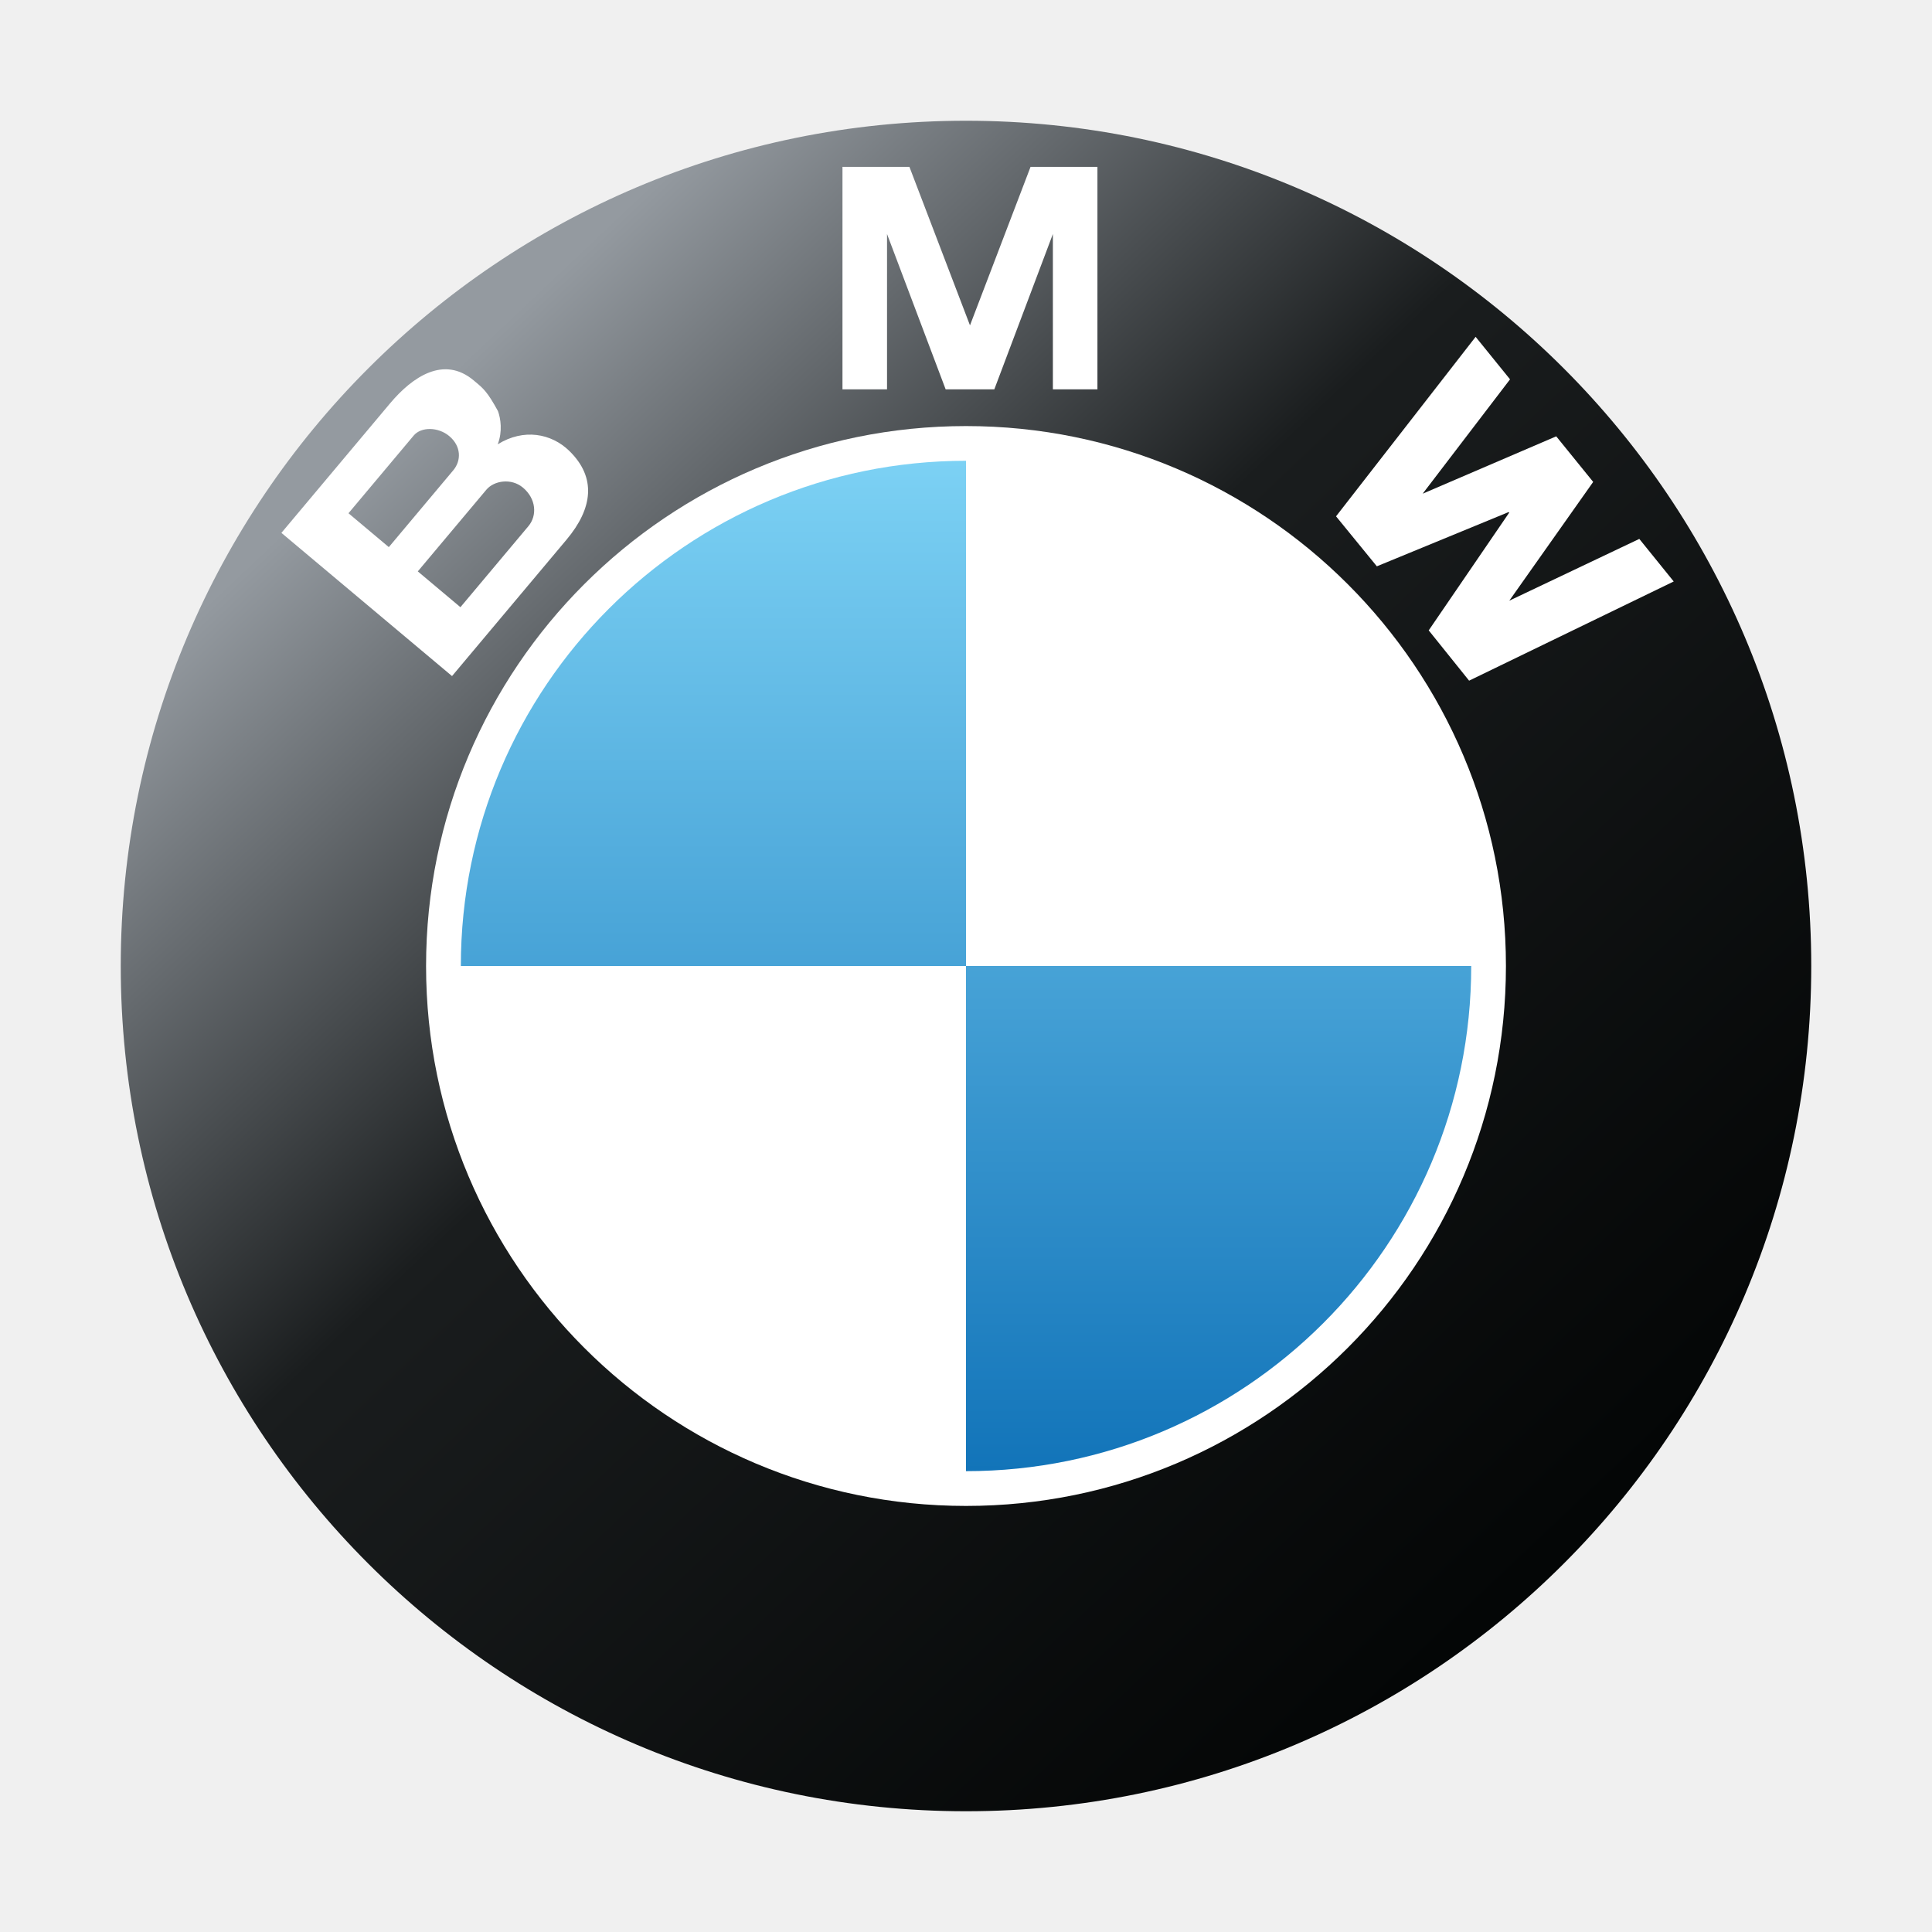
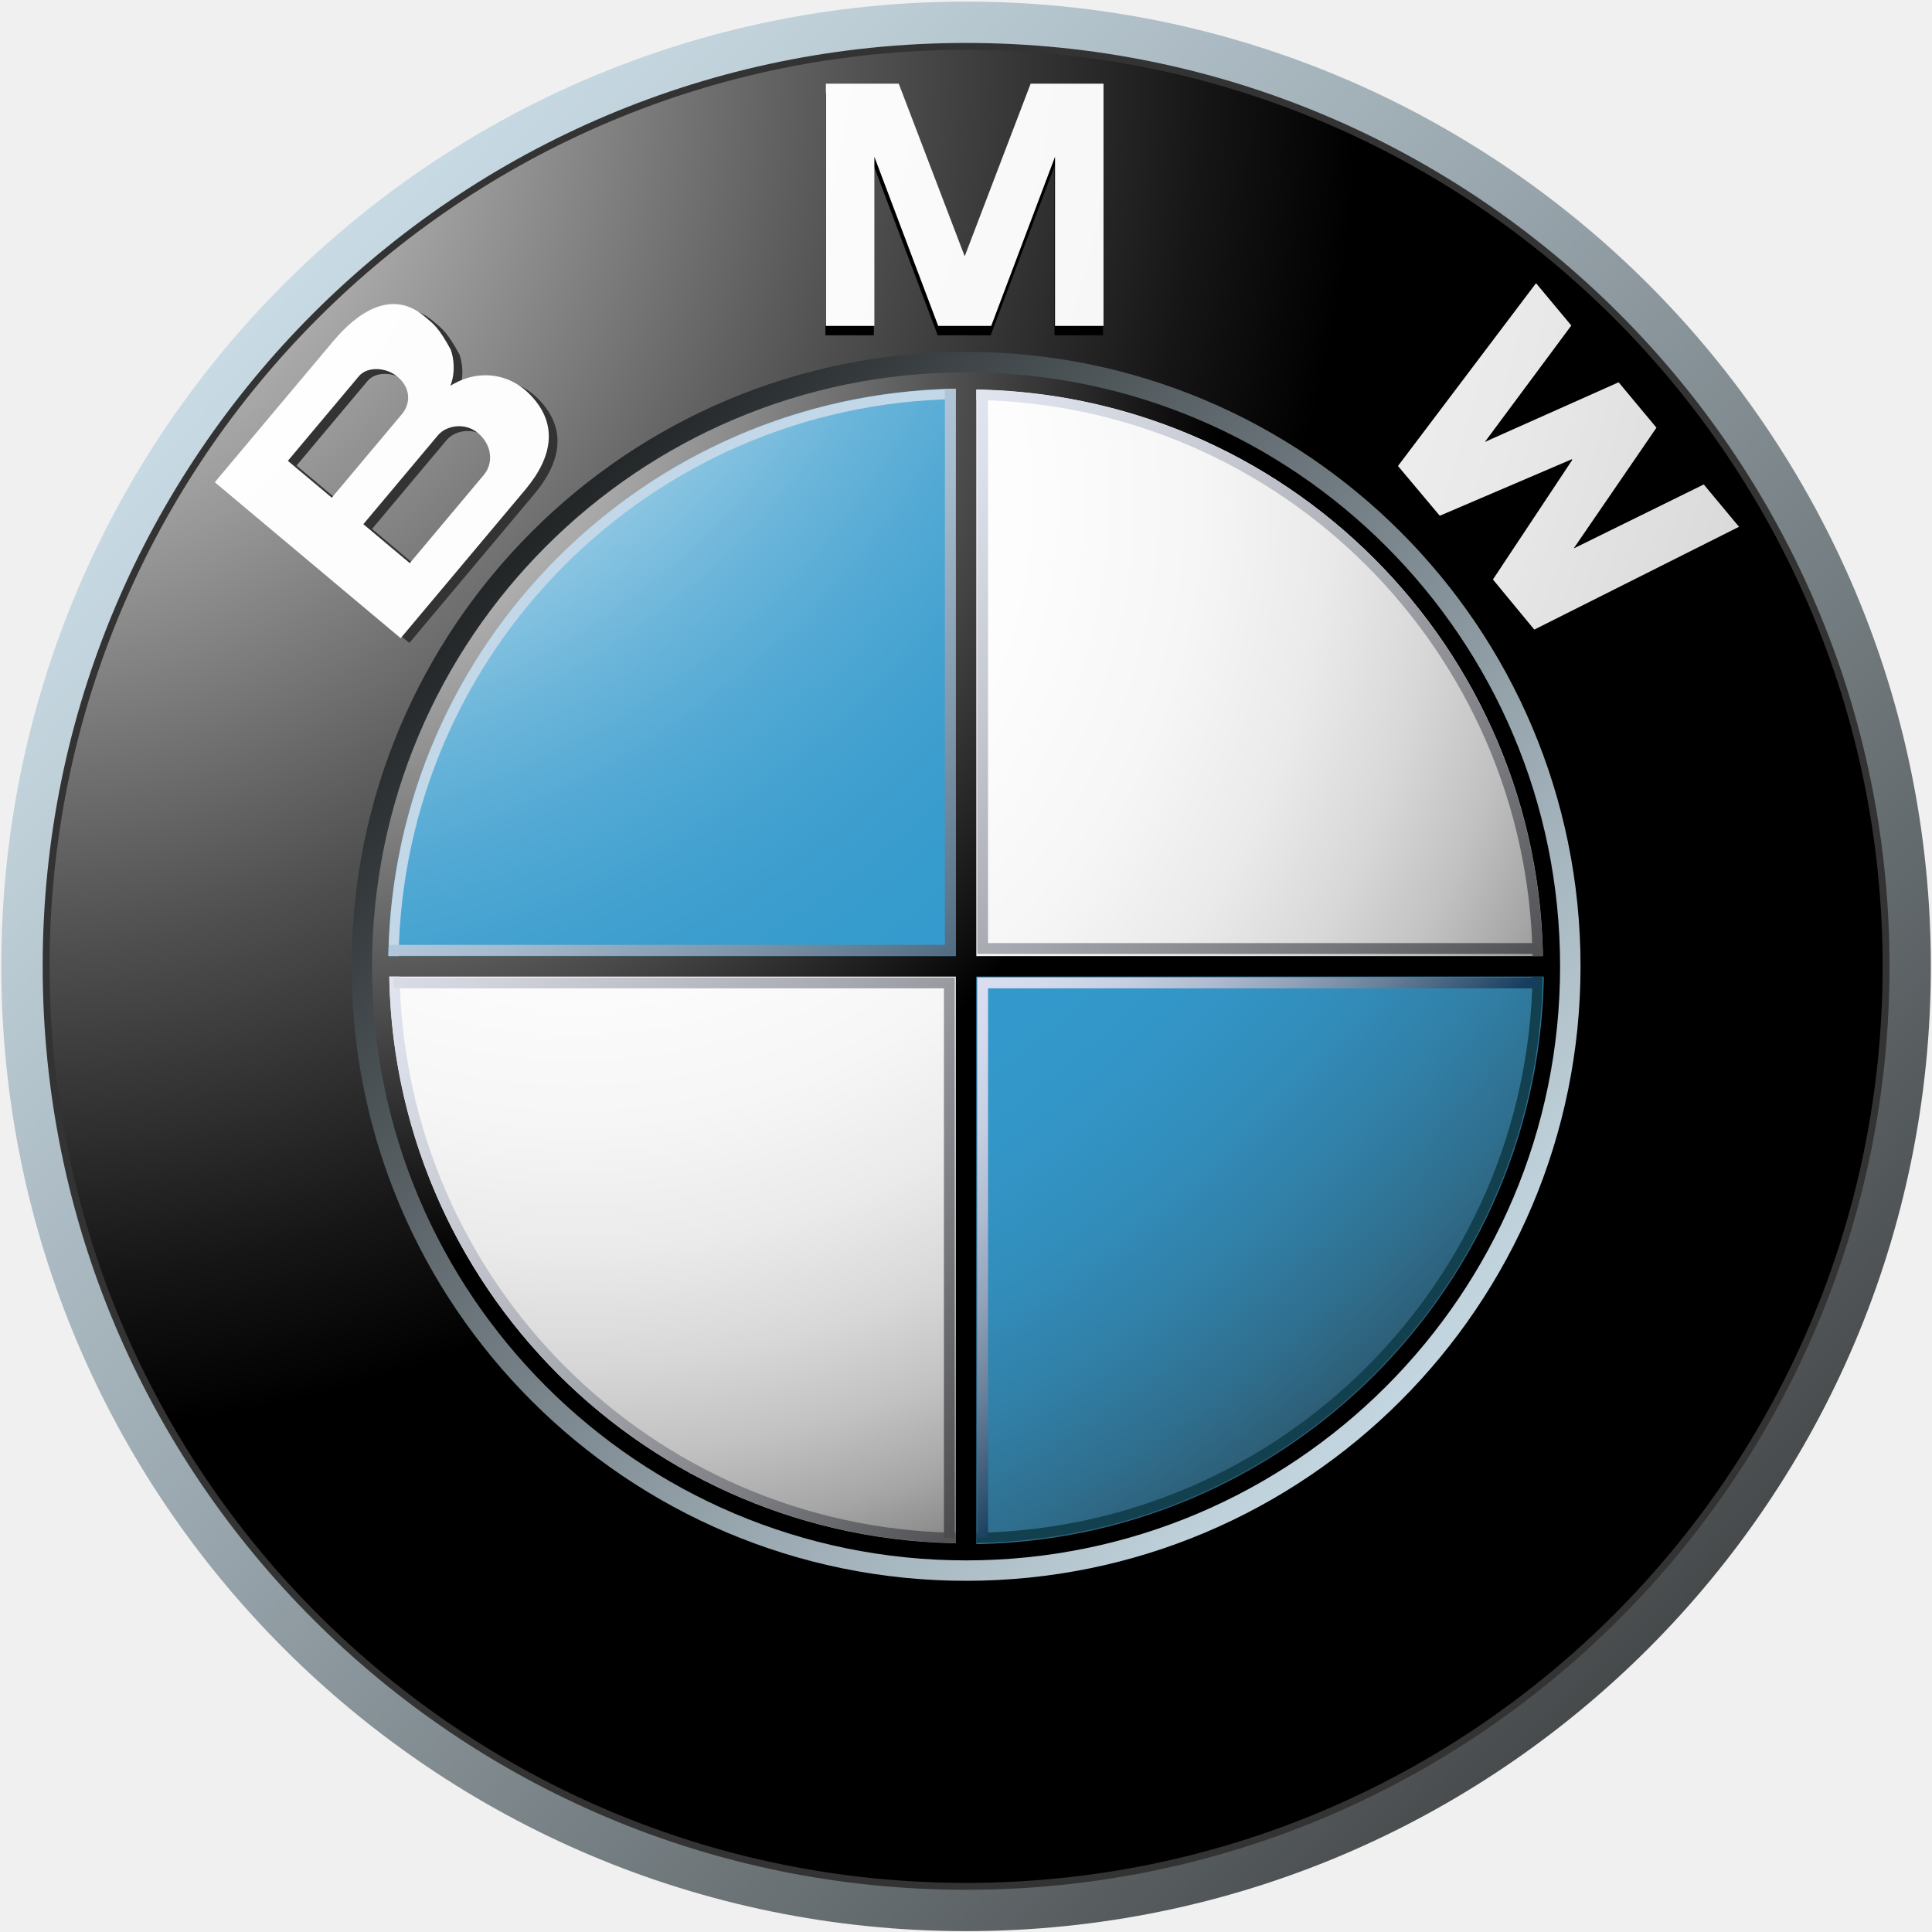
- <svg xmlns="http://www.w3.org/2000/svg" width="800px" height="800px" viewBox="0 0 32 32" fill="none">
-   <path d="M16 2C8.268 2 2 8.268 2 16C2 23.732 8.268 30 16 30C23.732 30 30 23.732 30 16C30 8.268 23.732 2 16 2Z" fill="url(#paint0_linear_109_812)" />
-   <path d="M16 24.943C11.061 24.943 7.057 20.939 7.057 16C7.057 11.061 11.061 7.057 16 7.057C20.939 7.057 24.943 11.061 24.943 16C24.943 20.939 20.939 24.943 16 24.943Z" fill="white" />
-   <path d="M7.633 16H16V7.632C11.379 7.632 7.633 11.379 7.633 16ZM16 16V24.367C20.621 24.367 24.368 20.621 24.368 16H16Z" fill="url(#paint1_linear_109_812)" />
-   <path fill-rule="evenodd" clip-rule="evenodd" d="M8.244 7.359C8.674 7.092 9.132 7.179 9.428 7.467C9.884 7.91 9.817 8.422 9.384 8.938L7.487 11.198L4.661 8.826L6.459 6.683C6.831 6.24 7.351 5.886 7.846 6.301C7.855 6.308 7.864 6.316 7.872 6.323C8.007 6.435 8.074 6.491 8.248 6.809C8.292 6.929 8.326 7.146 8.244 7.359ZM7.441 7.223C7.26 7.071 6.977 7.065 6.852 7.214L5.772 8.501L6.44 9.062L7.508 7.789C7.642 7.629 7.641 7.391 7.441 7.223ZM7.626 10.057L8.752 8.715C8.901 8.537 8.88 8.259 8.661 8.076C8.469 7.915 8.183 7.959 8.055 8.112L6.92 9.464L7.626 10.057Z" fill="white" />
-   <path d="M17.439 3.876L16.469 6.449H15.663L14.692 3.876V6.449H13.954V2.764H15.063L16.066 5.389L17.069 2.764H18.177V6.449H17.439V3.876Z" fill="white" />
-   <path d="M24.999 9.949L26.388 7.982L25.776 7.227L23.564 8.177L25.011 6.283L24.441 5.579L22.129 8.552L22.805 9.38L24.989 8.481L24.997 8.491L23.664 10.441L24.333 11.274L27.722 9.631L27.152 8.926L24.999 9.949Z" fill="white" />
-   <defs>
-     <linearGradient id="paint0_linear_109_812" x1="6.277" y1="6.277" x2="25.183" y2="26.264" gradientUnits="userSpaceOnUse">
-       <stop offset="0.027" stop-color="#949AA0" />
-       <stop offset="0.403" stop-color="#1A1D1E" />
-       <stop offset="1" stop-color="#040606" />
-     </linearGradient>
-     <linearGradient id="paint1_linear_109_812" x1="16" y1="7.632" x2="16" y2="24.367" gradientUnits="userSpaceOnUse">
-       <stop stop-color="#7CD1F4" />
-       <stop offset="1" stop-color="#1274B9" />
-     </linearGradient>
-   </defs>
+ <svg xmlns="http://www.w3.org/2000/svg" xmlns:xlink="http://www.w3.org/1999/xlink" height="1015" viewBox="-.68 -.847 1015 1015" width="1015">
+   <linearGradient id="a" gradientUnits="userSpaceOnUse" x1="-74.197" x2="1001.25" y1="-54.648" y2="984.588">
+     <stop offset="0" stop-color="#dff4ff" />
+     <stop offset=".098" stop-color="#d6eaf5" />
+     <stop offset=".268" stop-color="#bfd0d9" />
+     <stop offset=".488" stop-color="#98a5ac" />
+     <stop offset=".747" stop-color="#646b6e" />
+     <stop offset="1" stop-color="#2b2b2b" />
+   </linearGradient>
+   <radialGradient id="b" cx="-6.317" cy="33.522" gradientUnits="userSpaceOnUse" r="720.108">
+     <stop offset="0" stop-color="#fff" />
+     <stop offset=".306" stop-color="#a8a8a8" />
+     <stop offset=".646" stop-color="#4f4f4f" />
+     <stop offset=".885" stop-color="#161616" />
+     <stop offset="1" />
+   </radialGradient>
+   <linearGradient id="c" gradientTransform="matrix(-1 0 0 -1 930.9756 1169.306)" gradientUnits="userSpaceOnUse" x1="54.041" x2="738.989" y1="304.847" y2="966.733">
+     <stop offset="0" stop-color="#dff4ff" />
+     <stop offset=".086" stop-color="#d6eaf5" />
+     <stop offset=".233" stop-color="#bed0d9" />
+     <stop offset=".424" stop-color="#96a4ac" />
+     <stop offset=".652" stop-color="#5f686d" />
+     <stop offset=".907" stop-color="#1a1d1e" />
+     <stop offset="1" />
+   </linearGradient>
+   <linearGradient id="d">
+     <stop offset="0" stop-color="#fff" />
+     <stop offset=".31" stop-color="#fdfdfd" />
+     <stop offset=".451" stop-color="#f6f6f6" />
+     <stop offset=".557" stop-color="#e9e9e9" />
+     <stop offset=".646" stop-color="#d7d7d7" />
+     <stop offset=".724" stop-color="#bfbfbf" />
+     <stop offset=".794" stop-color="#a2a2a2" />
+     <stop offset=".859" stop-color="#808080" />
+     <stop offset=".92" stop-color="#575757" />
+     <stop offset=".975" stop-color="#2b2b2b" />
+     <stop offset="1" stop-color="#141414" />
+   </linearGradient>
+   <radialGradient id="e" cx="-135.647" cy="-39.812" gradientUnits="userSpaceOnUse" r="1730.313" xlink:href="#d" />
+   <radialGradient id="f" cx="-135.723" cy="-39.812" gradientUnits="userSpaceOnUse" r="1730.461" xlink:href="#d" />
+   <radialGradient id="g" cx="-135.817" cy="-40.32" gradientUnits="userSpaceOnUse" r="1731.787" xlink:href="#d" />
+   <linearGradient id="h">
+     <stop offset="0" stop-color="#e6e6e6" />
+     <stop offset=".104" stop-color="#d6d6d6" />
+     <stop offset=".307" stop-color="#adadad" />
+     <stop offset=".588" stop-color="#6c6c6c" />
+     <stop offset=".933" stop-color="#121212" />
+     <stop offset="1" />
+   </linearGradient>
+   <radialGradient id="i" cx="174.253" cy="200.075" gradientUnits="userSpaceOnUse" r="466.718" xlink:href="#h" />
+   <radialGradient id="j" cx="301.906" cy="262.848" gradientUnits="userSpaceOnUse" r="678.742">
+     <stop offset="0" stop-color="#fff" />
+     <stop offset=".344" stop-color="#fdfdfd" />
+     <stop offset=".481" stop-color="#f6f6f6" />
+     <stop offset=".582" stop-color="#eaeaea" />
+     <stop offset=".665" stop-color="#d8d8d8" />
+     <stop offset=".737" stop-color="#c2c2c2" />
+     <stop offset=".802" stop-color="#a6a6a6" />
+     <stop offset=".86" stop-color="#848484" />
+     <stop offset=".913" stop-color="#5f5f5f" />
+     <stop offset=".949" stop-color="#404040" />
+     <stop offset=".957" stop-color="#404040" />
+     <stop offset="1" stop-color="#404040" />
+     <stop offset="1" />
+   </radialGradient>
+   <linearGradient id="k">
+     <stop offset=".169" stop-color="#fff" />
+     <stop offset=".196" stop-color="#e0eff7" />
+     <stop offset=".241" stop-color="#b2d9ec" />
+     <stop offset=".287" stop-color="#8bc5e2" />
+     <stop offset=".335" stop-color="#6bb5da" />
+     <stop offset=".384" stop-color="#52a9d4" />
+     <stop offset=".436" stop-color="#41a0cf" />
+     <stop offset=".491" stop-color="#369bcd" />
+     <stop offset=".556" stop-color="#39c" />
+     <stop offset=".606" stop-color="#3396c8" />
+     <stop offset=".655" stop-color="#328ebc" />
+     <stop offset=".705" stop-color="#3180a8" />
+     <stop offset=".754" stop-color="#2f6d8c" />
+     <stop offset=".803" stop-color="#2d5468" />
+     <stop offset=".851" stop-color="#2a373d" />
+     <stop offset=".871" stop-color="#292929" />
+   </linearGradient>
+   <radialGradient id="l" cx="102.618" cy="5.56" gradientUnits="userSpaceOnUse" r="1202.06" xlink:href="#k" />
+   <radialGradient id="m" cx="102.618" cy="5.551" gradientUnits="userSpaceOnUse" r="1202.037" xlink:href="#k" />
+   <radialGradient id="n" cx="180.627" cy="205.954" gradientUnits="userSpaceOnUse" r="457.773" xlink:href="#h" />
+   <linearGradient id="o">
+     <stop offset="0" stop-color="#f0f4ff" />
+     <stop offset=".109" stop-color="#ebeff9" />
+     <stop offset=".247" stop-color="#dce0ea" />
+     <stop offset=".403" stop-color="#c4c7cf" />
+     <stop offset=".57" stop-color="#a2a4ab" />
+     <stop offset=".747" stop-color="#76777c" />
+     <stop offset=".929" stop-color="#414243" />
+     <stop offset="1" stop-color="#2b2b2b" />
+   </linearGradient>
+   <linearGradient id="p" gradientUnits="userSpaceOnUse" x1="446.835" x2="893.254" xlink:href="#o" y1="91.655" y2="523.042" />
+   <linearGradient id="q" gradientUnits="userSpaceOnUse" x1="84.488" x2="530.914" xlink:href="#o" y1="455.87" y2="887.265" />
+   <linearGradient id="r" gradientUnits="userSpaceOnUse" x1="300.459" x2="531.948" y1="302.041" y2="525.736">
+     <stop offset="0" stop-color="#c2d7e8" />
+     <stop offset=".134" stop-color="#bacfe1" />
+     <stop offset=".343" stop-color="#a4bacd" />
+     <stop offset=".6" stop-color="#8098ac" />
+     <stop offset=".894" stop-color="#4e697f" />
+     <stop offset="1" stop-color="#3a566d" />
+   </linearGradient>
+   <linearGradient id="s" gradientUnits="userSpaceOnUse" x1="184.524" x2="626.457" y1="356.854" y2="783.908">
+     <stop offset="0" stop-color="#f0f4ff" />
+     <stop offset=".097" stop-color="#e8ebf6" />
+     <stop offset=".257" stop-color="#d1d4dd" />
+     <stop offset=".459" stop-color="#abaeb5" />
+     <stop offset=".695" stop-color="#78797d" />
+     <stop offset=".958" stop-color="#363637" />
+     <stop offset="1" stop-color="#2b2b2b" />
+   </linearGradient>
+   <linearGradient id="t" gradientUnits="userSpaceOnUse" x1="510.257" x2="665.275" y1="515.267" y2="665.066">
+     <stop offset="0" stop-color="#d9def0" />
+     <stop offset=".123" stop-color="#d4daec" />
+     <stop offset=".263" stop-color="#c7cfe2" />
+     <stop offset=".411" stop-color="#b0bcd1" />
+     <stop offset=".566" stop-color="#90a1b8" />
+     <stop offset=".725" stop-color="#677f99" />
+     <stop offset=".885" stop-color="#355674" />
+     <stop offset=".972" stop-color="#173d5d" />
+   </linearGradient>
+   <linearGradient id="u" gradientUnits="userSpaceOnUse" x1="351.678" x2="793.132" xlink:href="#o" y1="194.776" y2="621.366" />
+   <path d="m506.86 0c-279.92 0-506.86 226.918-506.86 506.848 0 279.926 226.94 506.848 506.86 506.848 279.94 0 506.857-226.922 506.857-506.848.001-279.93-226.916-506.848-506.857-506.848zm0 988.352c-265.939 0-481.495-215.574-481.495-481.504 0-265.927 215.556-481.512 481.495-481.512 265.937 0 481.511 215.584 481.511 481.512 0 265.93-215.574 481.504-481.511 481.504z" fill="url(#a)" />
+   <path d="m992.003 506.848c0 267.914-217.227 485.133-485.143 485.133-267.919 0-485.123-217.219-485.123-485.133 0-267.929 217.204-485.133 485.123-485.133 267.916 0 485.143 217.204 485.143 485.133z" fill="#333" />
+   <path d="m988.371 506.848c0 265.93-215.574 481.504-481.511 481.504-265.939 0-481.495-215.574-481.495-481.504 0-265.927 215.556-481.512 481.495-481.512 265.937 0 481.511 215.585 481.511 481.512z" fill="url(#b)" />
+   <path d="m829.676 506.848c0 178.28-144.53 322.803-322.815 322.803-178.289 0-322.819-144.522-322.819-322.803 0-178.289 144.53-322.816 322.819-322.816 178.285 0 322.815 144.528 322.815 322.816z" fill="url(#c)" />
+   <polygon points="519.79 175.308 553.324 86.431 553.324 175.308 578.792 175.308 578.792 48.021 540.518 48.021 505.704 139.157 506.035 139.157 471.223 48.021 432.947 48.021 432.947 175.308 458.416 175.308 458.416 86.431 491.949 175.308" />
+   <polygon points="869.313 232.384 825.798 295.831 894.146 262.216 912.684 284.447 805.115 338.459 783.379 312.144 825.077 249.275 824.83 248.965 755.473 278.651 733.489 252.513 806.021 156.469 824.563 178.712 779.146 239.871 849.433 208.522" />
+   <path d="m281.427 208.068c-10.251-9.951-26.069-12.951-40.939-3.733 2.847-7.363 1.691-14.858.186-19.015-6.414-11.662-8.662-13.137-13.899-17.561-17.097-14.324-35.082-2.093-47.93 13.219l-62.116 74.028 97.651 81.925 65.5-78.047c14.971-17.838 17.282-35.523 1.547-50.816zm-126.321 35.7l37.311-44.464c4.33-5.146 14.106-4.94 20.375.341 6.908 5.795 6.928 14.002 2.289 19.54l-36.896 43.95zm102.934 7.393l-38.896 46.353-24.355-20.47 39.185-46.711c4.434-5.281 14.313-6.817 20.974-1.229 7.505 6.312 8.247 15.912 3.092 22.057z" fill="#333" />
+   <polygon fill="url(#e)" points="520.06 170.39 553.592 81.515 553.592 170.39 579.063 170.39 579.063 43.103 540.784 43.103 505.973 134.236 506.303 134.236 471.491 43.103 433.212 43.103 433.212 170.39 458.683 170.39 458.683 81.515 492.218 170.39" />
+   <polygon fill="url(#f)" points="869.563 223.844 826.067 287.293 894.413 253.667 912.934 275.909 805.38 329.921 783.645 303.596 825.345 240.735 825.1 240.416 755.72 270.114 733.759 243.963 806.291 147.93 824.83 170.164 779.419 231.322 849.68 199.985" />
+   <path d="m276.868 205.563c-10.23-9.951-26.069-12.953-40.916-3.743 2.824-7.364 1.67-14.86.166-18.996-6.415-11.682-8.642-13.137-13.923-17.57-17.096-14.333-35.059-2.095-47.887 13.231l-62.139 74.016 97.653 81.926 65.499-78.059c14.953-17.839 17.282-35.512 1.547-50.805zm-126.317 35.698l37.307-44.453c4.312-5.155 14.086-4.949 20.376.319 6.909 5.806 6.93 14.023 2.268 19.54l-36.873 43.959zm102.952 7.393l-38.896 46.352-24.398-20.47 39.207-46.721c4.433-5.269 14.291-6.806 20.953-1.216 7.547 6.32 8.29 15.9 3.134 22.055z" fill="url(#g)" />
+   <path d="m194.788 506.852c0-172.358 139.724-312.082 312.073-312.082 172.367 0 312.072 139.724 312.072 312.082 0 172.351-139.705 312.071-312.072 312.071-172.35 0-312.073-139.72-312.073-312.071z" fill="url(#i)" />
+   <path d="m203.759 506.852c0-167.399 135.702-303.112 303.102-303.112s303.12 135.712 303.12 303.112c0 167.401-135.721 303.113-303.12 303.113s-303.102-135.712-303.102-303.113z" fill="url(#j)" />
+   <path d="m203.284 506.852h303.576v-303.575c-167.669 0-303.576 135.908-303.576 303.575z" fill="url(#l)" />
+   <path d="m506.86 506.852v303.579c167.667 0 303.576-135.933 303.576-303.579z" fill="url(#m)" />
+   <polygon fill="url(#n)" points="812.95 501.458 512.242 501.458 512.242 200.75 501.476 200.75 501.476 501.458 200.768 501.458 200.768 512.225 501.476 512.225 501.476 812.942 512.242 812.942 512.242 512.225 812.95 512.225" />
+   <path d="m512.242 209.267c160.141 2.848 289.366 132.062 292.232 292.191h5.36c-2.863-163.099-134.482-294.736-297.593-297.583v5.392z" fill="url(#p)" />
+   <path d="m208.729 501.418c2.845-160.347 132.256-289.747 292.604-292.604v-5.383c-163.336 2.856-295.12 134.669-297.987 297.986h5.383z" fill="#c2d7e8" />
+   <path d="m501.476 804.433c-160.139-2.844-289.364-132.069-292.211-292.208h-5.381c2.866 163.108 134.484 294.75 297.593 297.594v-5.386z" fill="url(#q)" />
+   <path d="m804.475 512.225c-2.866 160.139-132.092 289.364-292.232 292.208v5.386c163.11-2.844 294.747-134.485 297.593-297.594z" fill="#12404f" />
+   <polygon fill="url(#r)" points="495.724 203.432 495.724 495.551 203.614 495.551 203.614 501.315 495.724 501.315 501.476 501.315 501.476 495.551 501.476 203.432" />
+   <polygon fill="url(#s)" points="495.229 806.995 495.229 518.391 206.029 518.391 206.029 512.7 495.229 512.7 500.92 512.7 500.92 518.391 500.92 806.995" />
+   <polygon fill="url(#t)" points="518.409 806.995 518.409 518.391 807.011 518.391 807.011 512.7 518.409 512.7 512.737 512.7 512.737 518.391 512.737 806.995" />
+   <polygon fill="url(#u)" points="518.409 206.011 518.409 494.613 807.011 494.613 807.011 500.295 518.409 500.295 512.737 500.295 512.737 494.613 512.737 206.011" />
</svg>
